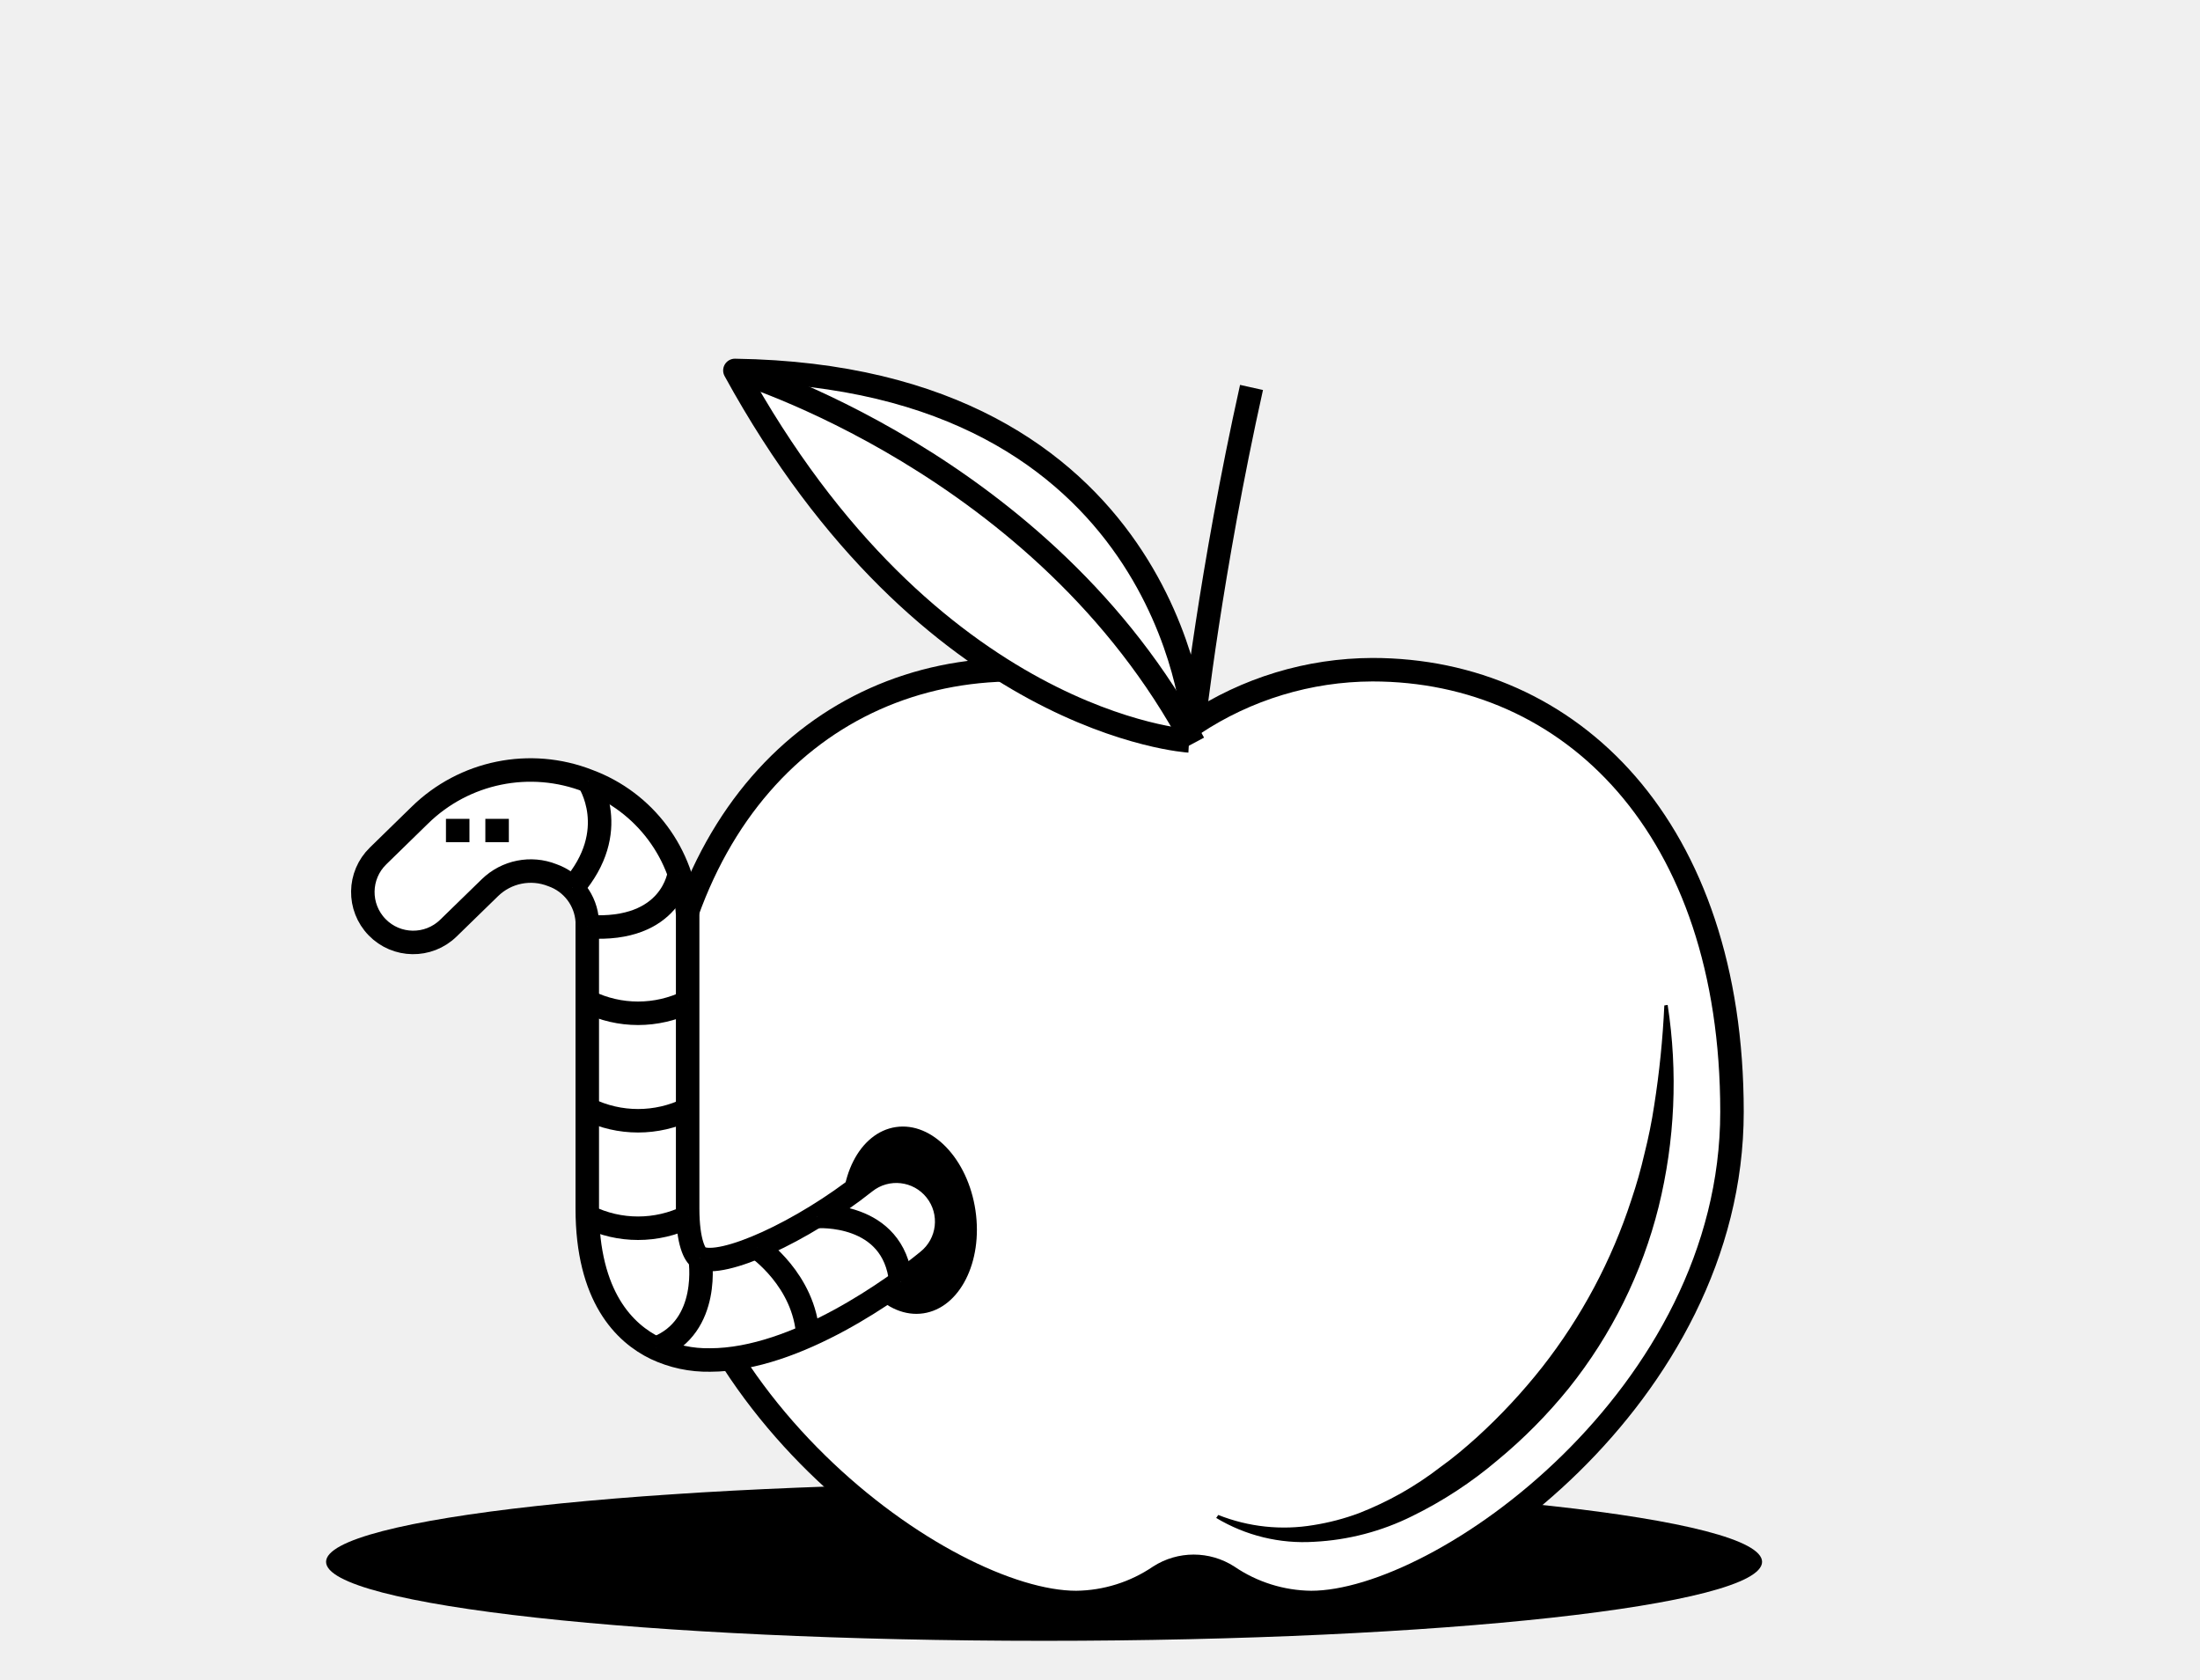
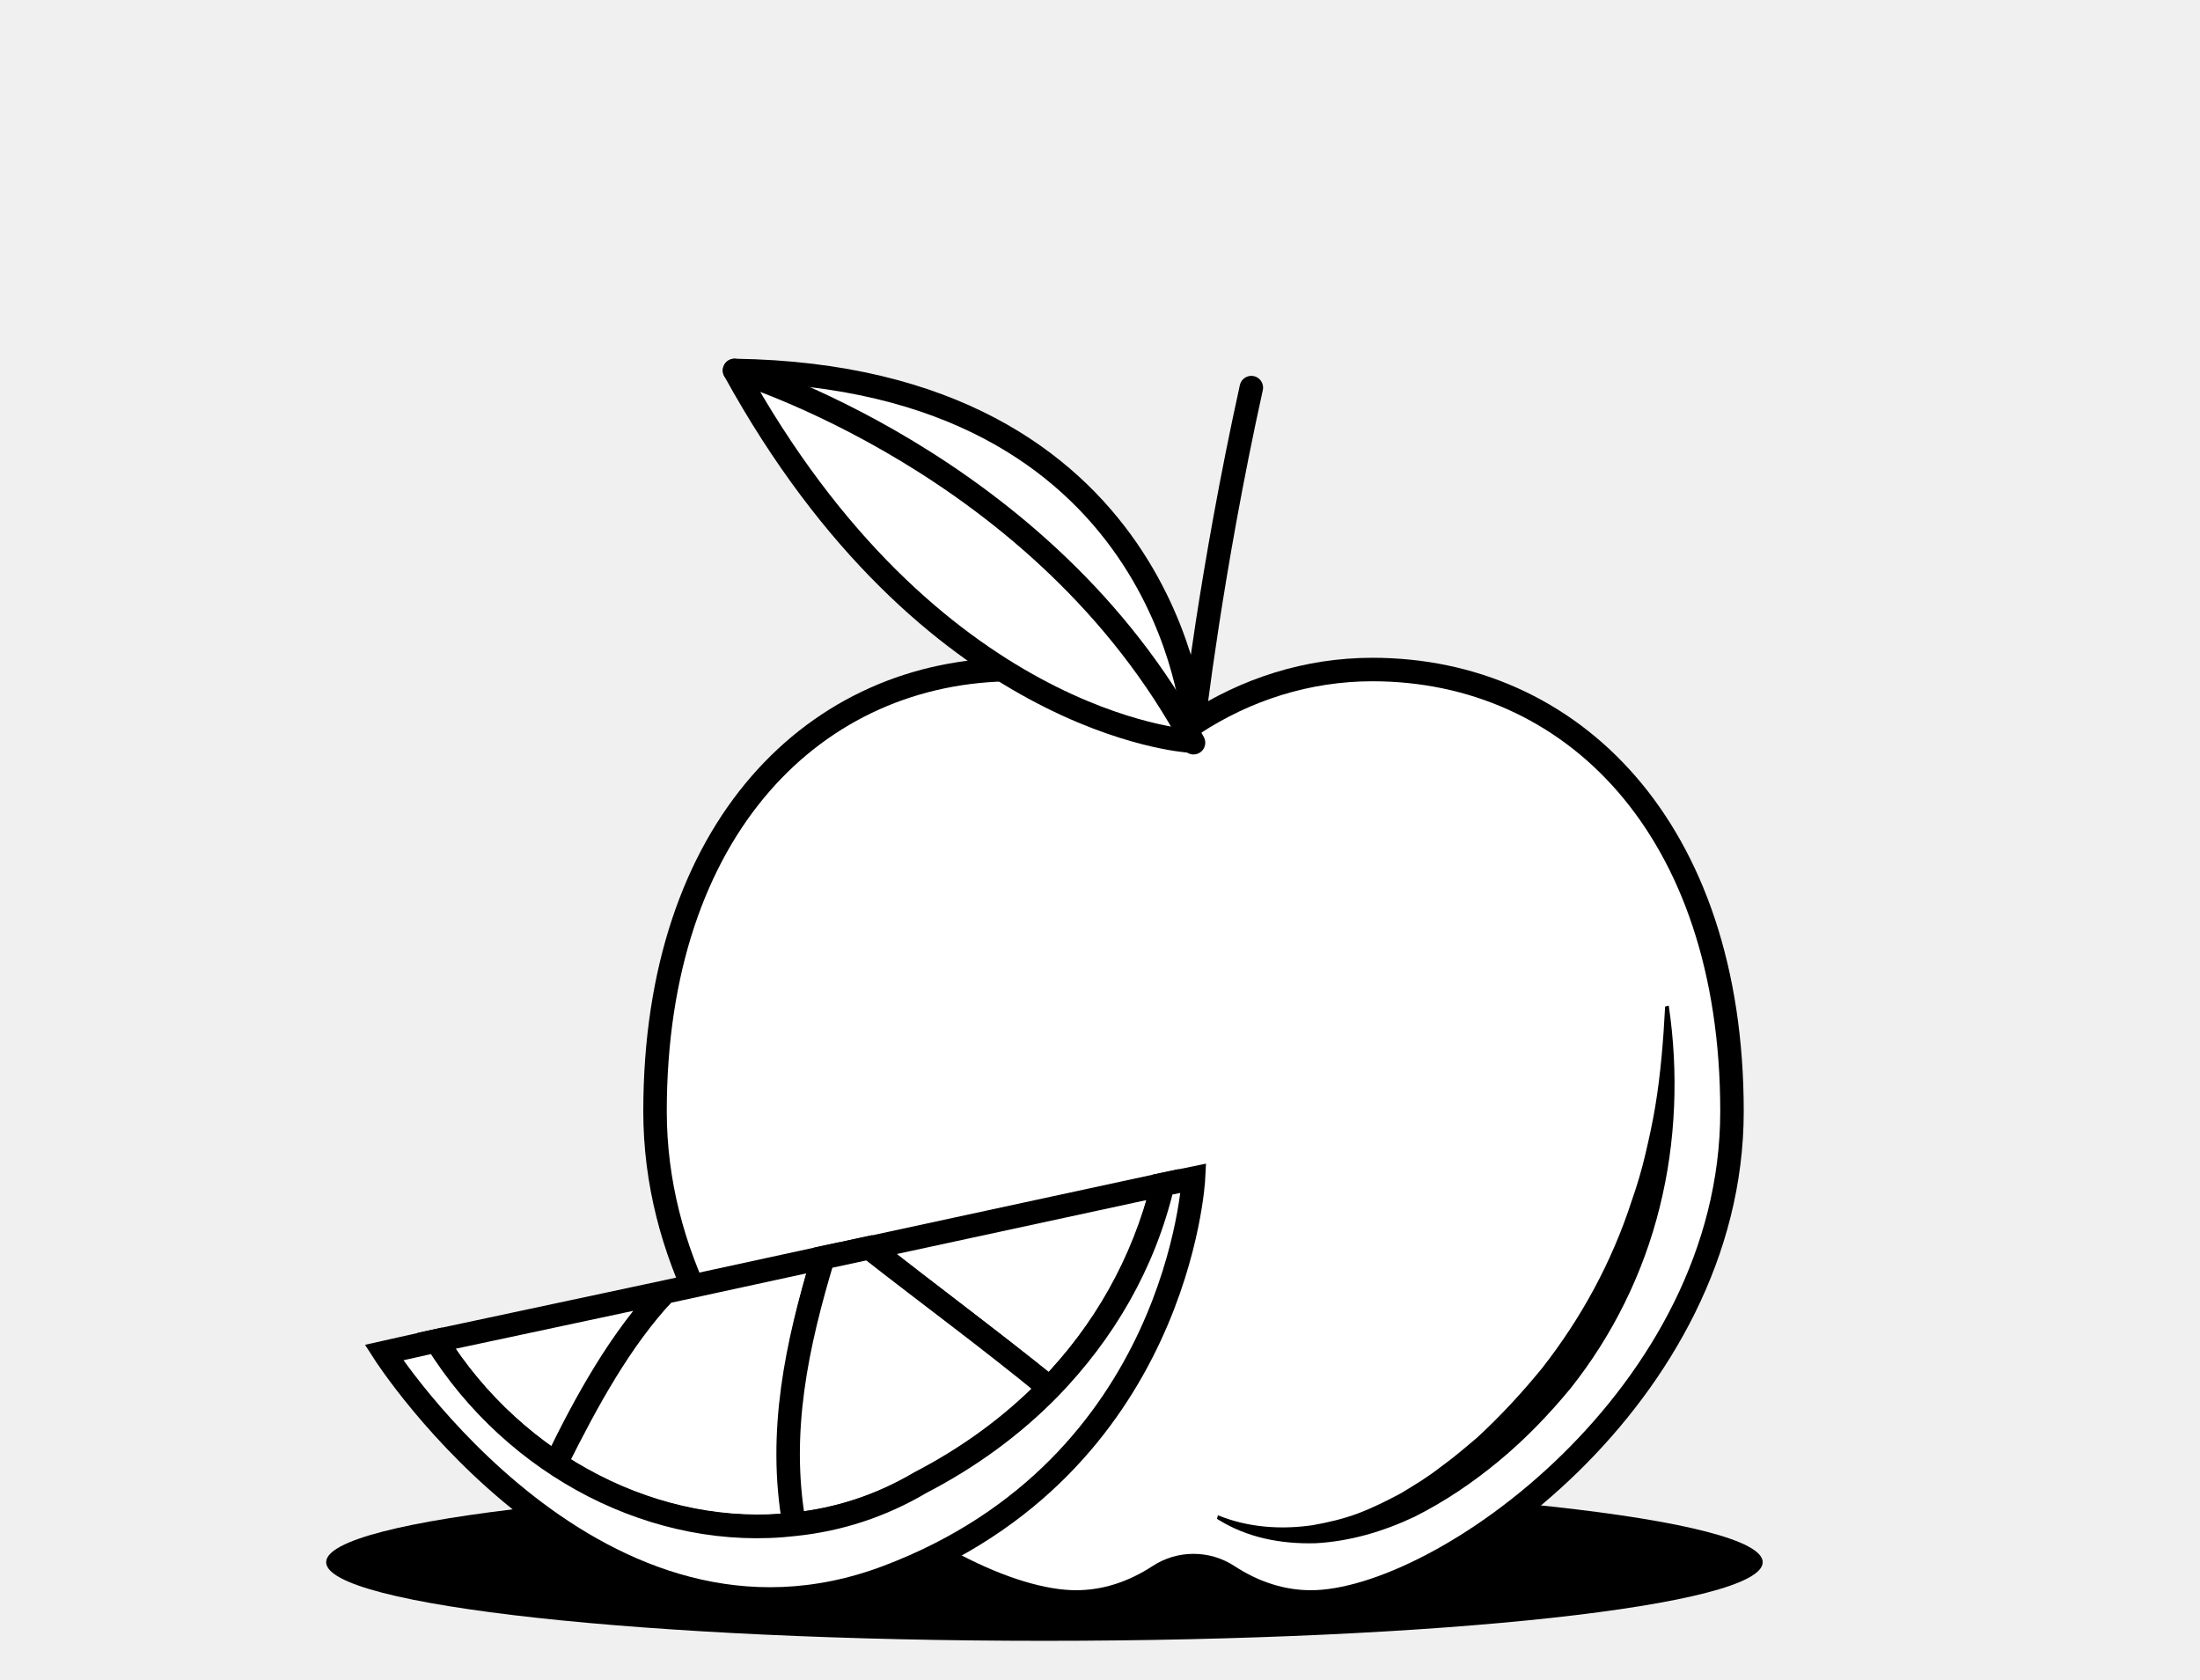
- <svg xmlns="http://www.w3.org/2000/svg" viewBox="0 0 243.5 185.86">
-   <defs>
-     <style>
-       .cls-1 {
-         fill: none;
-       }
- 
-       .cls-2 {
-         fill: #fff;
-         stroke: #000;
-         stroke-linejoin: round;
-         stroke-width: 2.6px;
-       }
-     </style>
-   </defs>
-   <g id="Layer_2" data-name="Layer 2">
-     <g id="Layer_1-2" data-name="Layer 1">
+ <svg xmlns="http://www.w3.org/2000/svg" version="1.1" id="Layer_1" x="0px" y="0px" viewBox="0 0 243.5 185.9" style="enable-background:new 0 0 243.5 185.9;" xml:space="preserve">
+   <style type="text/css">
+ 	.st0{fill:none;}
+ 	.st1{fill:#FFFFFF;stroke:#000000;stroke-width:2.6;stroke-linecap:round;stroke-linejoin:round;stroke-miterlimit:10;}
+ 	.st2{fill:#FFFFFF;stroke:#000000;stroke-width:2.6;stroke-linecap:round;stroke-miterlimit:10;}
+ </style>
+   <g>
+     <rect x="0" y="0" class="st0" width="243.5" height="185.9" />
+     <g>
+       <ellipse cx="115.6" cy="172.9" rx="79.5" ry="8.7" />
      <g>
-         <rect class="cls-1" width="243.5" height="185.86" />
        <g>
-           <ellipse cx="115.56" cy="172.86" rx="79.47" ry="8.74" />
-           <g>
-             <g>
-               <path class="cls-2" d="M151.9,74.12a36,36,0,0,0-19.78,6,36,36,0,0,0-19.78-6c-22,0-39.81,17.49-39.81,48.93s32.14,54.31,46.59,54.31a16.74,16.74,0,0,0,9.21-2.89,7,7,0,0,1,7.58,0,16.69,16.69,0,0,0,9.21,2.89c14.44,0,46.58-22.87,46.58-54.31S173.88,74.12,151.9,74.12Z" />
-               <ellipse cx="100.67" cy="135.05" rx="7.37" ry="10.42" transform="translate(-18.58 16.09) rotate(-8.37)" />
-               <path class="cls-2" d="M138.52,42.88c-4.54,20.4-6.4,37.22-6.4,37.22S129.37,41.69,81.34,41C102.86,80.28,131.61,82,131.61,82" />
-             </g>
-             <path d="M134.84,167.67a19.7,19.7,0,0,0,10.55,1.12,26.1,26.1,0,0,0,5-1.31,37.19,37.19,0,0,0,4.69-2.22,36.66,36.66,0,0,0,4.36-2.9c1.41-1,2.77-2.16,4.08-3.34a64.75,64.75,0,0,0,7.19-7.73,60.19,60.19,0,0,0,9.85-18.49,53.12,53.12,0,0,0,1.46-5.15q.66-2.61,1.07-5.31a101,101,0,0,0,1.12-11.06l.37-.06a57.07,57.07,0,0,1-1,22.35,52.47,52.47,0,0,1-9.93,20.06,56,56,0,0,1-7.92,8,45.42,45.42,0,0,1-9.41,6.16,27.45,27.45,0,0,1-10.87,2.85A18.74,18.74,0,0,1,134.61,168Z" />
-           </g>
-           <path class="cls-2" d="M81.34,41s34.22,10.2,50.78,41.25" />
-           <g>
-             <path class="cls-2" d="M78.59,150.52a13.51,13.51,0,0,1-6-1.28c-3.46-1.67-7.59-5.71-7.59-15.48v-31.2c0-.2,0-.4,0-.59a5.79,5.79,0,0,0-3.87-5.11,6.48,6.48,0,0,0-6.9,1.38l-4.61,4.49a5.57,5.57,0,0,1-7.77-8l4.6-4.49a17.5,17.5,0,0,1,18.66-3.81,16.92,16.92,0,0,1,11,14.77c0,.44,0,.89,0,1.34v31.2c0,3.81.84,5.23,1.29,5.45,2.5,1.21,11.41-2.85,18.34-8.35a5.57,5.57,0,1,1,6.94,8.72C99.12,142.48,88.15,150.52,78.59,150.52Z" />
-             <path class="cls-2" d="M65.14,86.45s3.71,5.49-1.77,11.81" />
-             <path class="cls-2" d="M75.19,96.63s-.75,6.56-10.14,5.93" />
-             <path class="cls-2" d="M65.05,110.85a12.61,12.61,0,0,0,11.14,0" />
-             <path class="cls-2" d="M65.05,122.75a12.65,12.65,0,0,0,11.14,0" />
-             <path class="cls-2" d="M65.05,134.64a12.61,12.61,0,0,0,11.14,0" />
-             <path class="cls-2" d="M77.48,139.21s1.29,7.62-4.84,10" />
-             <path class="cls-2" d="M83.79,138.07s5.27,3.6,5.63,9.78" />
-             <path class="cls-2" d="M90.41,134.64s8.52-.62,9.3,7.23" />
-             <line class="cls-2" x1="50.66" y1="90.63" x2="50.66" y2="93.21" />
-             <line class="cls-2" x1="55.02" y1="90.63" x2="55.02" y2="93.21" />
-           </g>
+           <path class="st1" d="M151.9,74.1c-7.2,0-14,2.2-19.8,6c-5.8-3.8-12.6-6-19.8-6c-22,0-39.8,17.5-39.8,48.9s32.1,54.3,46.6,54.3      c3.2,0,6.3-1,9.2-2.9c2.3-1.5,5.3-1.5,7.6,0c2.9,1.9,6,2.9,9.2,2.9c14.4,0,46.6-22.9,46.6-54.3S173.9,74.1,151.9,74.1z" />
+           <path class="st1" d="M138.5,42.9c-4.5,20.4-6.4,37.2-6.4,37.2S129.4,41.7,81.3,41C102.9,80.3,131.6,82,131.6,82" />
        </g>
+         <path d="M134.8,167.7c3.4,1.4,7.1,1.6,10.5,1.1c1.7-0.3,3.4-0.7,5-1.3c1.6-0.6,3.2-1.4,4.7-2.2c1.5-0.9,3-1.8,4.4-2.9     c1.4-1,2.8-2.2,4.1-3.3c2.6-2.4,5-5,7.2-7.7c4.3-5.5,7.7-11.7,9.9-18.5c0.6-1.7,1.1-3.4,1.5-5.1c0.4-1.7,0.8-3.5,1.1-5.3     c0.6-3.6,0.9-7.3,1.1-11.1l0.4-0.1c1.1,7.4,0.8,15.1-1,22.3c-1.8,7.3-5.2,14.2-9.9,20.1c-2.4,2.9-5,5.6-7.9,8     c-2.9,2.4-6,4.5-9.4,6.2c-3.4,1.6-7.1,2.7-10.9,2.9c-3.8,0.1-7.6-0.6-10.9-2.7L134.8,167.7z" />
+       </g>
+       <path class="st1" d="M81.3,41c0,0,34.2,10.2,50.8,41.2" />
+       <g>
+         <path class="st2" d="M128.7,131.1c-2.2,8.8-6.6,16.4-12.5,22.5c-6.7-5.4-13.5-10.4-19.9-15.5L128.7,131.1z" />
+         <path class="st2" d="M73.6,143c-4.9,5.2-8.6,12-12,18.8C64.9,155,68.7,148.2,73.6,143l17.5-3.8c-2.8,9.6-4.9,19.3-3.1,29.5     c-15.2,1.7-30.9-6.3-39.7-20.3L73.6,143z" />
+         <path class="st2" d="M91.1,139.2l5.1-1.1c6.5,5.1,13.2,10,19.9,15.5c-4.1,4.2-8.9,7.7-14.3,10.5c-4.4,2.6-9.1,4.1-13.9,4.6     C86.1,158.5,88.2,148.8,91.1,139.2z" />
+         <path class="st2" d="M48.3,148.4c8.7,14,24.5,22.1,39.7,20.3c0,0,0,0.1,0,0.1c0,0,0-0.1,0-0.1c4.8-0.5,9.5-2,13.9-4.6     c5.4-2.8,10.2-6.3,14.3-10.5c0.1,0.1,0.2,0.2,0.3,0.3c-0.1-0.1-0.2-0.2-0.3-0.3c5.9-6.1,10.4-13.6,12.5-22.5l3.4-0.7     c0,0-1.6,31.9-33.8,44.1c-32.1,12.2-55.8-24.8-55.8-24.8L48.3,148.4z" />
      </g>
    </g>
  </g>
</svg>
